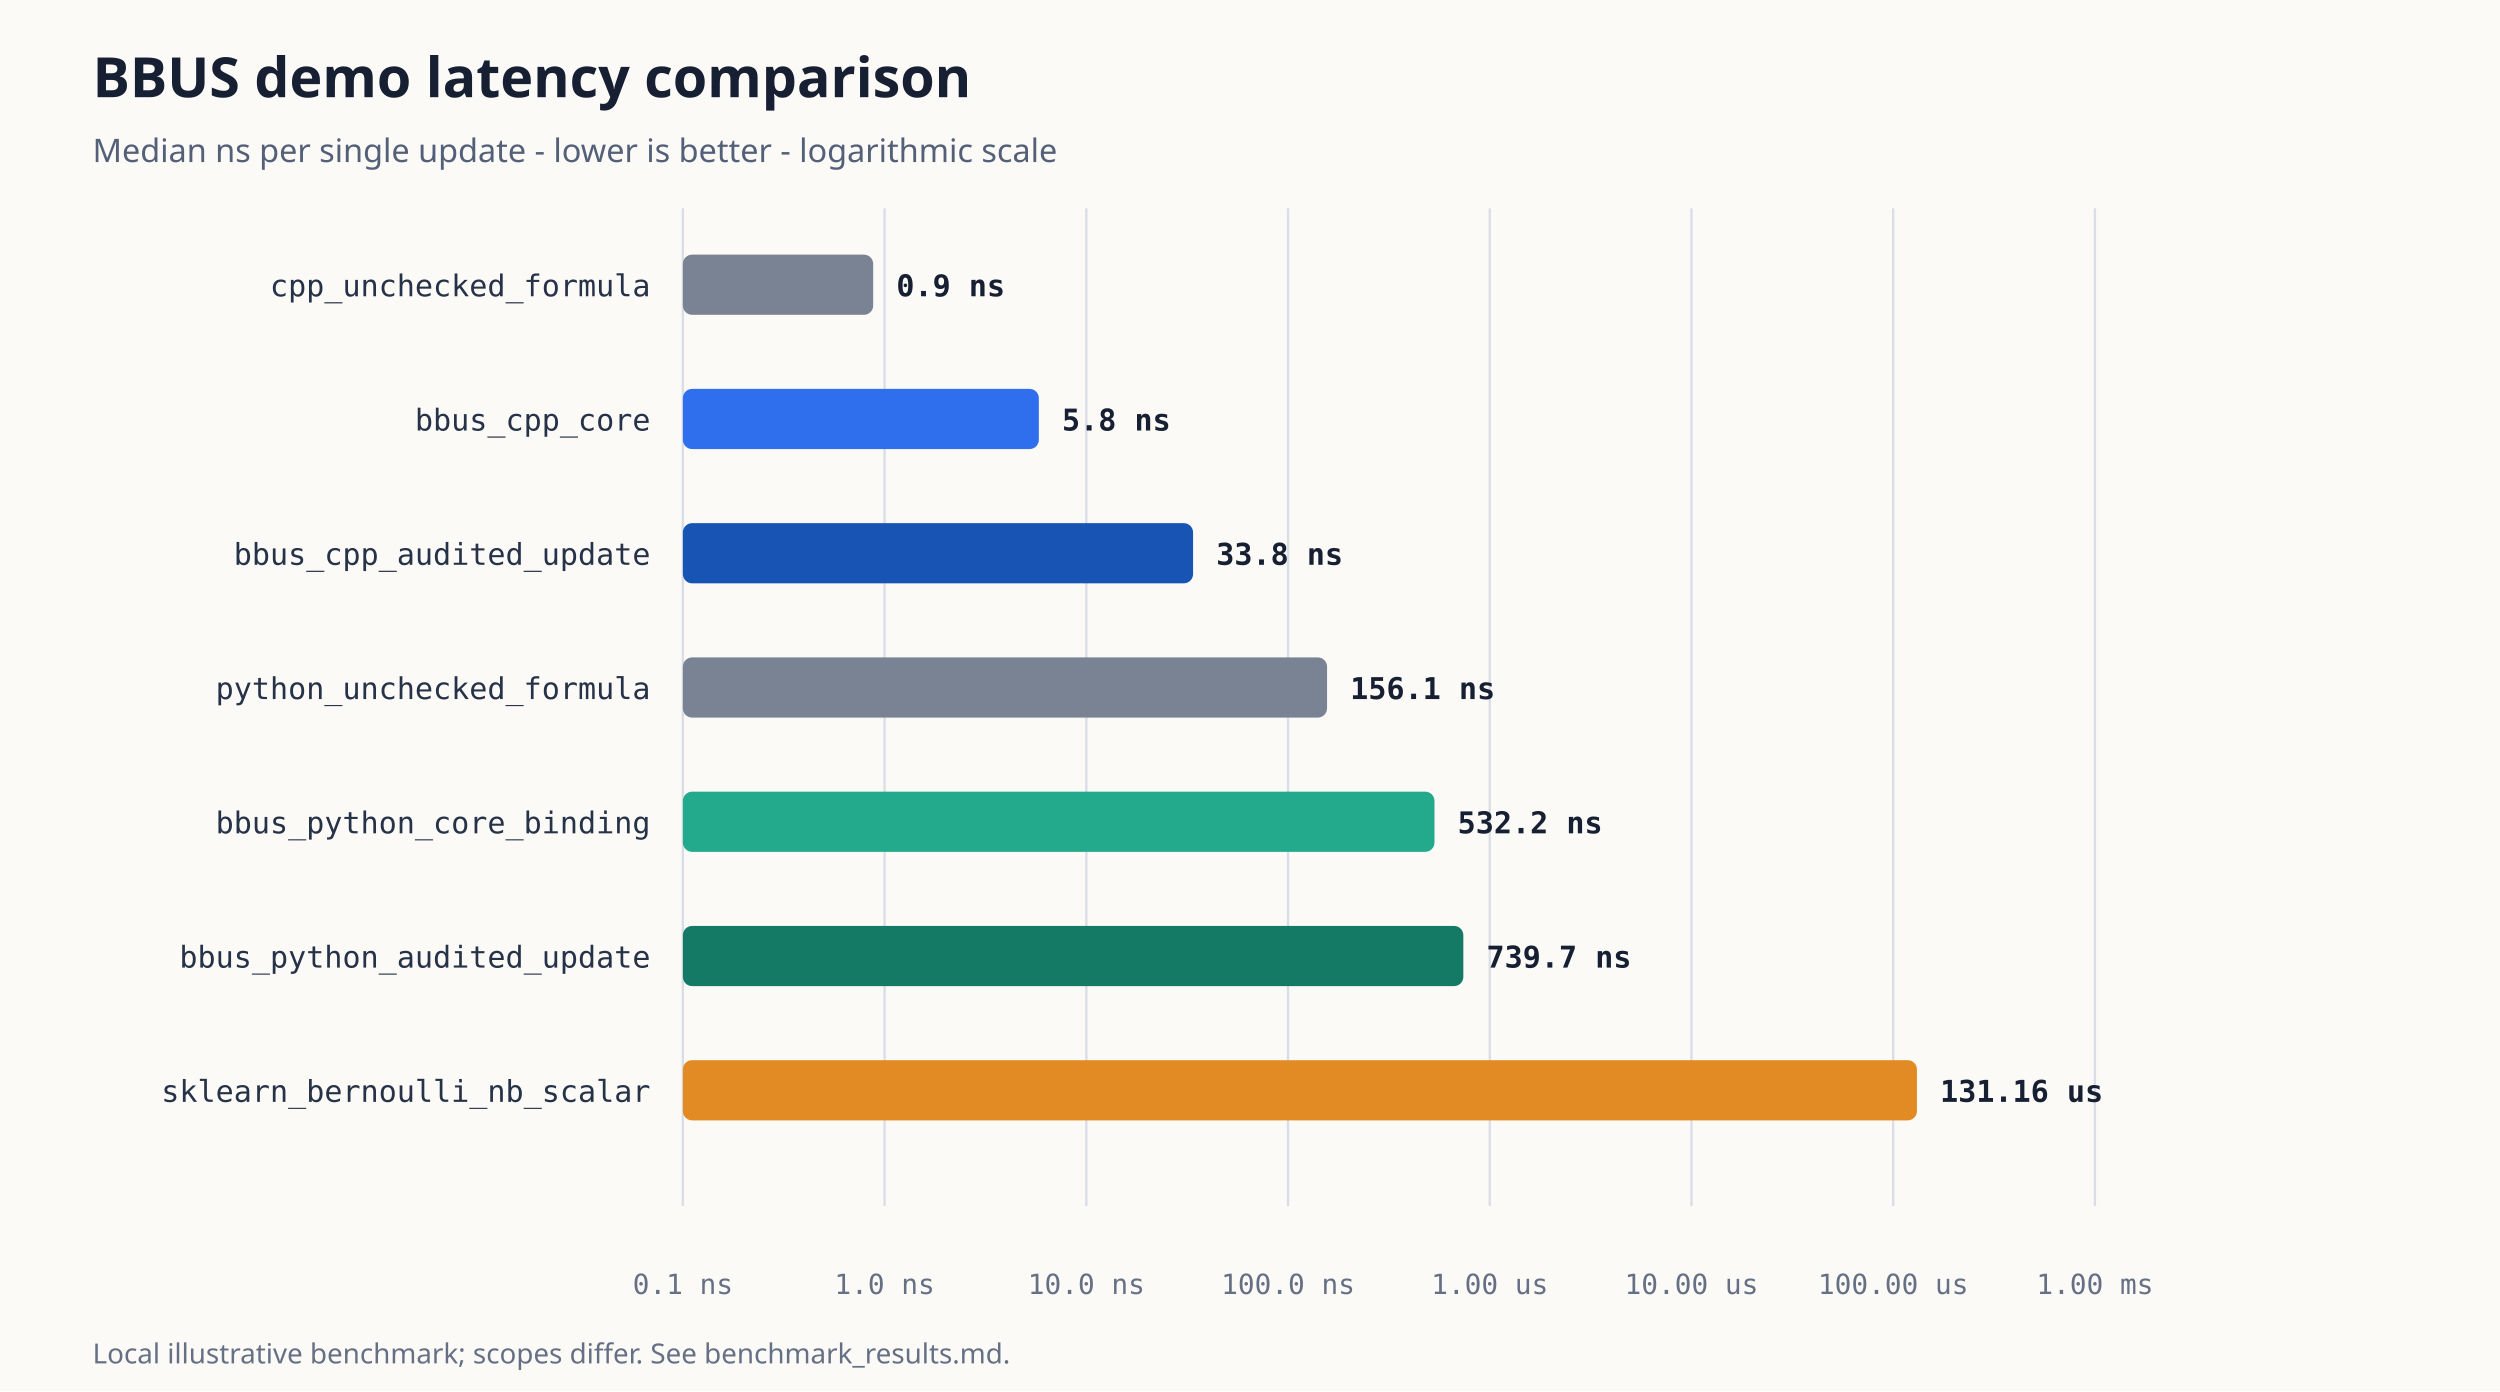
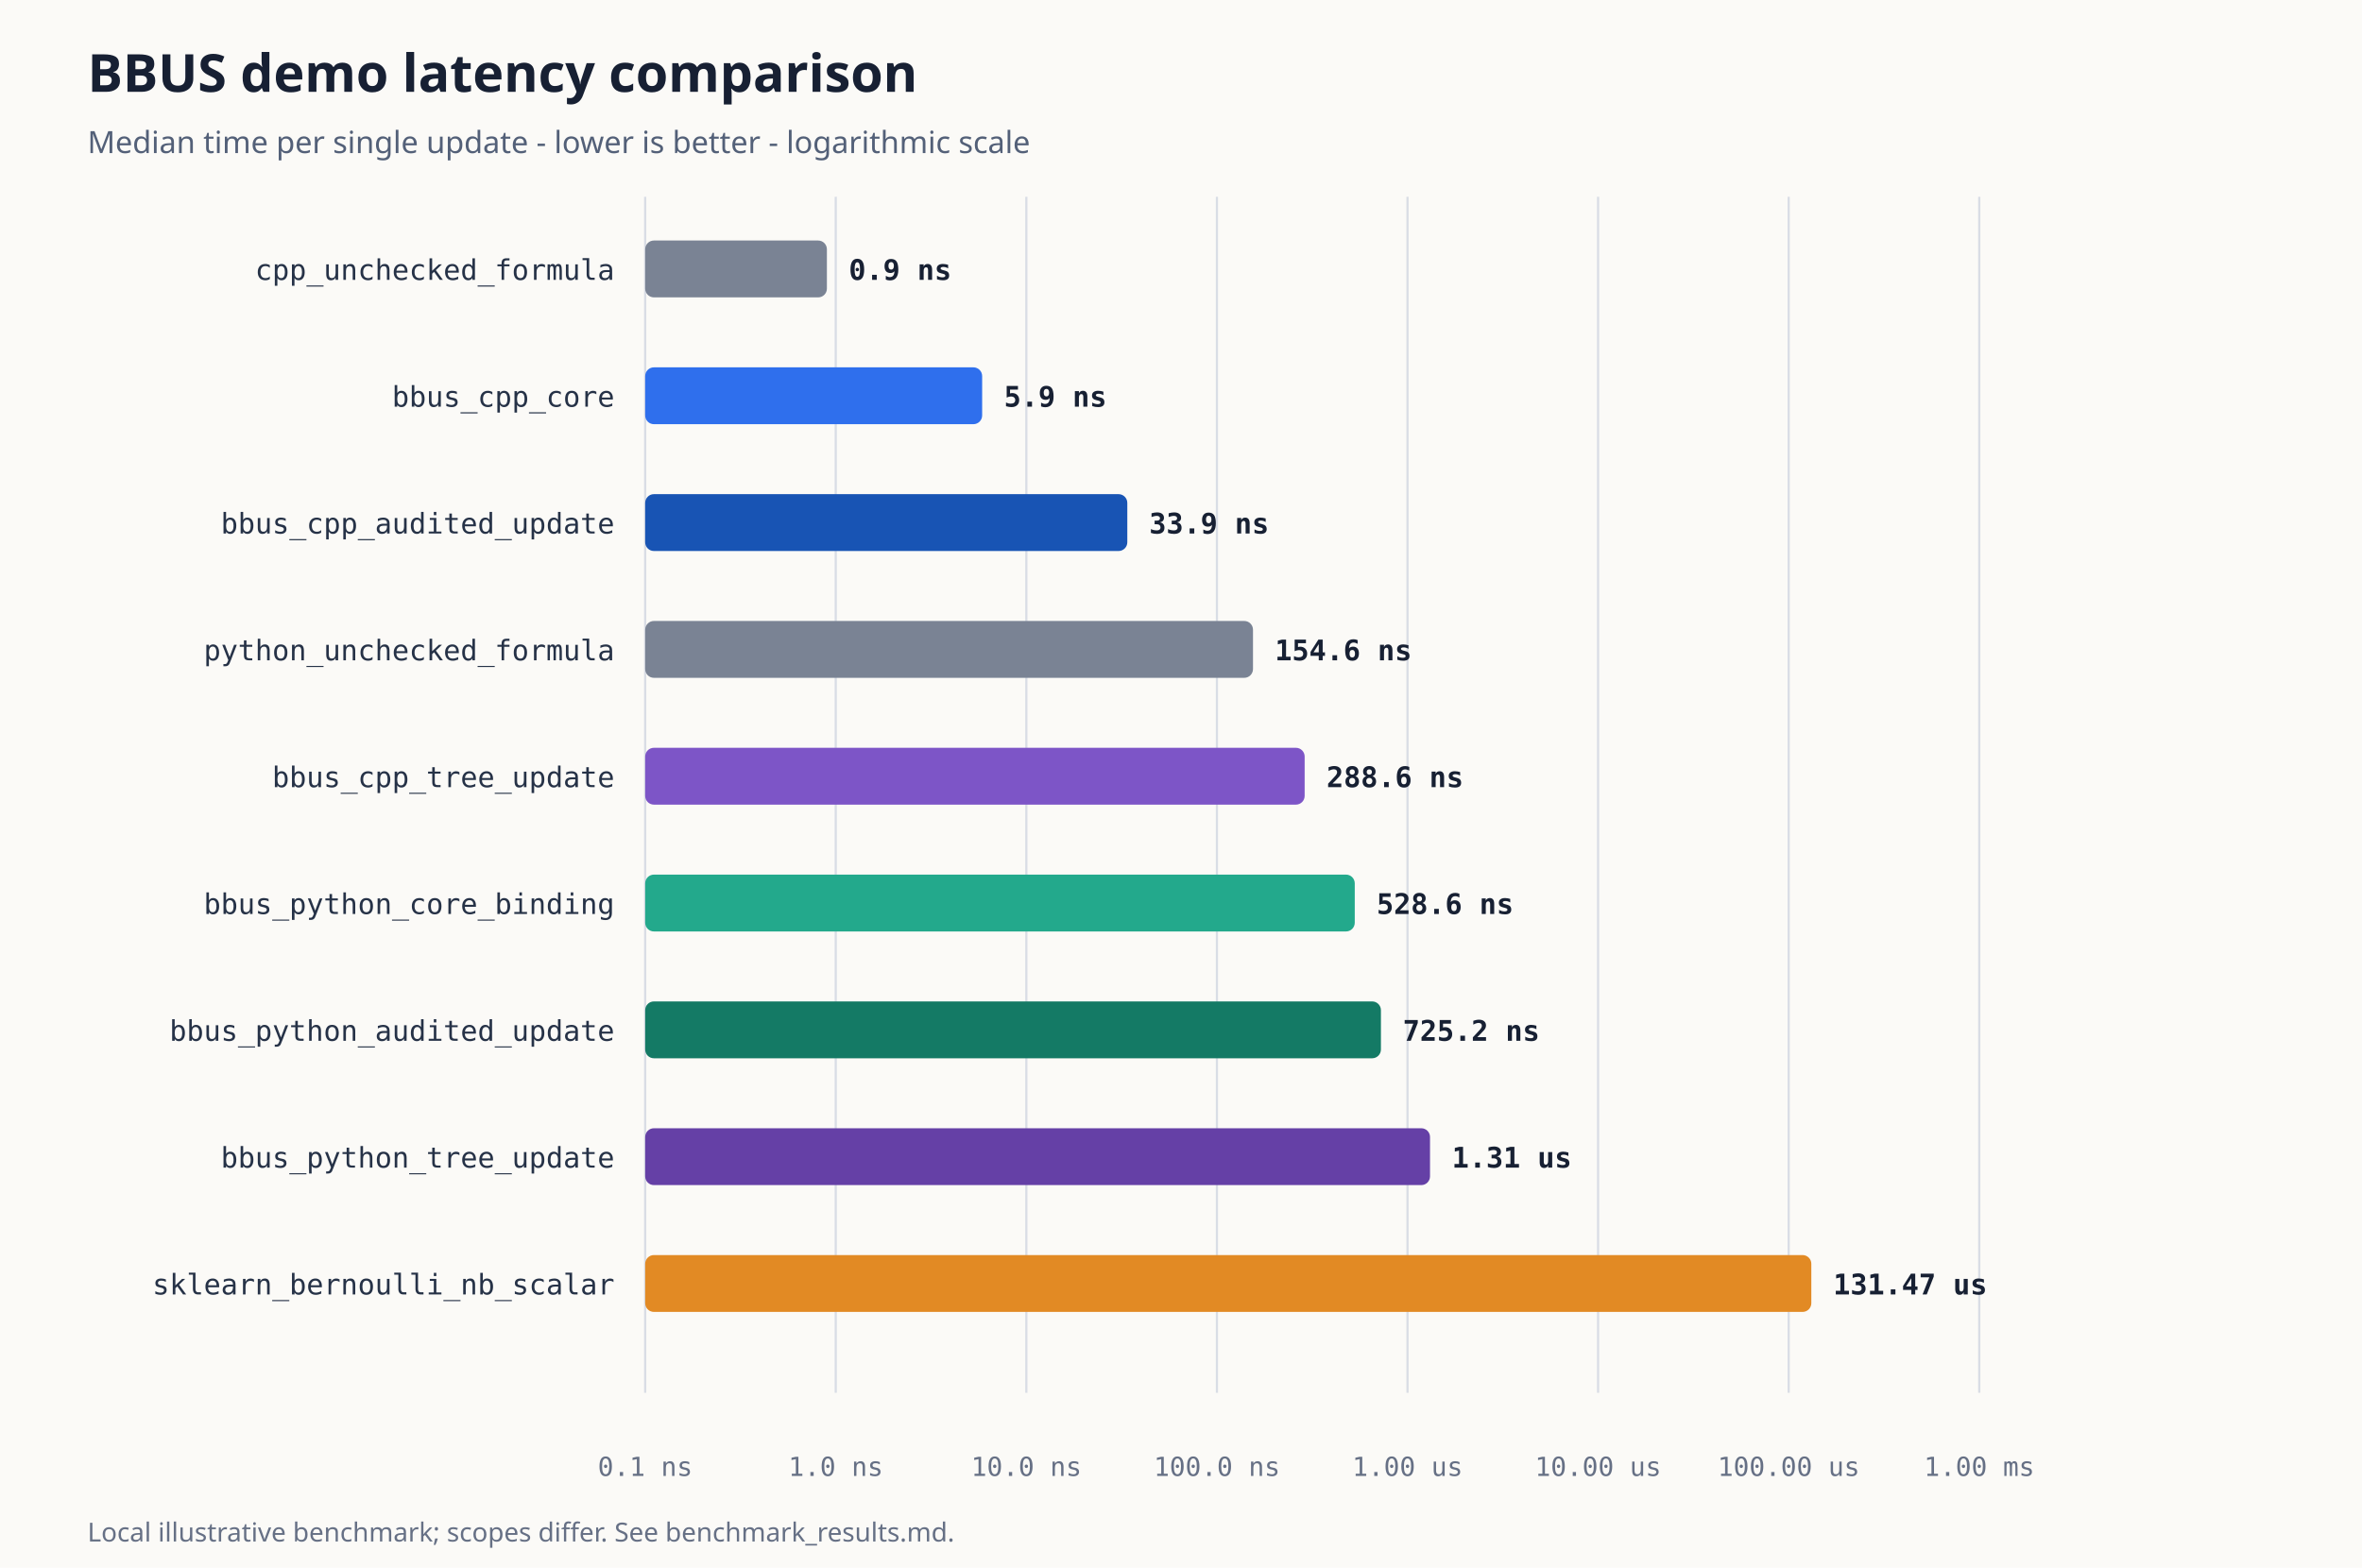
- <svg xmlns="http://www.w3.org/2000/svg" width="1080" height="601" viewBox="0 0 1080 601">
+ <svg xmlns="http://www.w3.org/2000/svg" width="1080" height="717" viewBox="0 0 1080 717">
  <rect width="100%" height="100%" fill="#fbfaf7" />
  <text x="40" y="42" font-family="system-ui, sans-serif" font-size="24" font-weight="700" fill="#172033">BBUS demo latency comparison</text>
-   <text x="40" y="70" font-family="system-ui, sans-serif" font-size="14" fill="#536078">Median ns per single update - lower is better - logarithmic scale</text>
-   <line x1="295.00" y1="90" x2="295.00" y2="521" stroke="#d9dde5" stroke-width="1" />
-   <text x="295.00" y="559" text-anchor="middle" font-family="ui-monospace, monospace" font-size="12" fill="#667085">0.1 ns</text>
-   <line x1="382.14" y1="90" x2="382.14" y2="521" stroke="#d9dde5" stroke-width="1" />
-   <text x="382.14" y="559" text-anchor="middle" font-family="ui-monospace, monospace" font-size="12" fill="#667085">1.0 ns</text>
-   <line x1="469.29" y1="90" x2="469.29" y2="521" stroke="#d9dde5" stroke-width="1" />
-   <text x="469.29" y="559" text-anchor="middle" font-family="ui-monospace, monospace" font-size="12" fill="#667085">10.0 ns</text>
-   <line x1="556.43" y1="90" x2="556.43" y2="521" stroke="#d9dde5" stroke-width="1" />
-   <text x="556.43" y="559" text-anchor="middle" font-family="ui-monospace, monospace" font-size="12" fill="#667085">100.0 ns</text>
-   <line x1="643.57" y1="90" x2="643.57" y2="521" stroke="#d9dde5" stroke-width="1" />
-   <text x="643.57" y="559" text-anchor="middle" font-family="ui-monospace, monospace" font-size="12" fill="#667085">1.00 us</text>
-   <line x1="730.71" y1="90" x2="730.71" y2="521" stroke="#d9dde5" stroke-width="1" />
-   <text x="730.71" y="559" text-anchor="middle" font-family="ui-monospace, monospace" font-size="12" fill="#667085">10.00 us</text>
-   <line x1="817.86" y1="90" x2="817.86" y2="521" stroke="#d9dde5" stroke-width="1" />
-   <text x="817.86" y="559" text-anchor="middle" font-family="ui-monospace, monospace" font-size="12" fill="#667085">100.00 us</text>
-   <line x1="905.00" y1="90" x2="905.00" y2="521" stroke="#d9dde5" stroke-width="1" />
-   <text x="905.00" y="559" text-anchor="middle" font-family="ui-monospace, monospace" font-size="12" fill="#667085">1.00 ms</text>
+   <text x="40" y="70" font-family="system-ui, sans-serif" font-size="14" fill="#536078">Median time per single update - lower is better - logarithmic scale</text>
+   <line x1="295.00" y1="90" x2="295.00" y2="637" stroke="#d9dde5" stroke-width="1" />
+   <text x="295.00" y="675" text-anchor="middle" font-family="ui-monospace, monospace" font-size="12" fill="#667085">0.1 ns</text>
+   <line x1="382.14" y1="90" x2="382.14" y2="637" stroke="#d9dde5" stroke-width="1" />
+   <text x="382.14" y="675" text-anchor="middle" font-family="ui-monospace, monospace" font-size="12" fill="#667085">1.0 ns</text>
+   <line x1="469.29" y1="90" x2="469.29" y2="637" stroke="#d9dde5" stroke-width="1" />
+   <text x="469.29" y="675" text-anchor="middle" font-family="ui-monospace, monospace" font-size="12" fill="#667085">10.0 ns</text>
+   <line x1="556.43" y1="90" x2="556.43" y2="637" stroke="#d9dde5" stroke-width="1" />
+   <text x="556.43" y="675" text-anchor="middle" font-family="ui-monospace, monospace" font-size="12" fill="#667085">100.0 ns</text>
+   <line x1="643.57" y1="90" x2="643.57" y2="637" stroke="#d9dde5" stroke-width="1" />
+   <text x="643.57" y="675" text-anchor="middle" font-family="ui-monospace, monospace" font-size="12" fill="#667085">1.00 us</text>
+   <line x1="730.71" y1="90" x2="730.71" y2="637" stroke="#d9dde5" stroke-width="1" />
+   <text x="730.71" y="675" text-anchor="middle" font-family="ui-monospace, monospace" font-size="12" fill="#667085">10.00 us</text>
+   <line x1="817.86" y1="90" x2="817.86" y2="637" stroke="#d9dde5" stroke-width="1" />
+   <text x="817.86" y="675" text-anchor="middle" font-family="ui-monospace, monospace" font-size="12" fill="#667085">100.00 us</text>
+   <line x1="905.00" y1="90" x2="905.00" y2="637" stroke="#d9dde5" stroke-width="1" />
+   <text x="905.00" y="675" text-anchor="middle" font-family="ui-monospace, monospace" font-size="12" fill="#667085">1.00 ms</text>
  <text x="281" y="128" text-anchor="end" font-family="ui-monospace, monospace" font-size="13" fill="#263247">cpp_unchecked_formula</text>
-   <rect x="295" y="110" width="82.22" height="26" rx="4" fill="#7a8394" />
-   <text x="387.22" y="128" font-family="ui-monospace, monospace" font-size="13" font-weight="700" fill="#172033">0.9 ns</text>
+   <rect x="295" y="110" width="83.09" height="26" rx="4" fill="#7a8394" />
+   <text x="388.09" y="128" font-family="ui-monospace, monospace" font-size="13" font-weight="700" fill="#172033">0.9 ns</text>
  <text x="281" y="186" text-anchor="end" font-family="ui-monospace, monospace" font-size="13" fill="#263247">bbus_cpp_core</text>
-   <rect x="295" y="168" width="153.78" height="26" rx="4" fill="#2f6fed" />
-   <text x="458.78" y="186" font-family="ui-monospace, monospace" font-size="13" font-weight="700" fill="#172033">5.8 ns</text>
+   <rect x="295" y="168" width="154.08" height="26" rx="4" fill="#2f6fed" />
+   <text x="459.08" y="186" font-family="ui-monospace, monospace" font-size="13" font-weight="700" fill="#172033">5.9 ns</text>
  <text x="281" y="244" text-anchor="end" font-family="ui-monospace, monospace" font-size="13" fill="#263247">bbus_cpp_audited_update</text>
-   <rect x="295" y="226" width="220.41" height="26" rx="4" fill="#1854b4" />
-   <text x="525.41" y="244" font-family="ui-monospace, monospace" font-size="13" font-weight="700" fill="#172033">33.8 ns</text>
+   <rect x="295" y="226" width="220.45" height="26" rx="4" fill="#1854b4" />
+   <text x="525.45" y="244" font-family="ui-monospace, monospace" font-size="13" font-weight="700" fill="#172033">33.9 ns</text>
  <text x="281" y="302" text-anchor="end" font-family="ui-monospace, monospace" font-size="13" fill="#263247">python_unchecked_formula</text>
-   <rect x="295" y="284" width="278.29" height="26" rx="4" fill="#7a8394" />
-   <text x="583.29" y="302" font-family="ui-monospace, monospace" font-size="13" font-weight="700" fill="#172033">156.1 ns</text>
-   <text x="281" y="360" text-anchor="end" font-family="ui-monospace, monospace" font-size="13" fill="#263247">bbus_python_core_binding</text>
-   <rect x="295" y="342" width="324.70" height="26" rx="4" fill="#23a98c" />
-   <text x="629.70" y="360" font-family="ui-monospace, monospace" font-size="13" font-weight="700" fill="#172033">532.2 ns</text>
-   <text x="281" y="418" text-anchor="end" font-family="ui-monospace, monospace" font-size="13" fill="#263247">bbus_python_audited_update</text>
-   <rect x="295" y="400" width="337.16" height="26" rx="4" fill="#147a65" />
-   <text x="642.16" y="418" font-family="ui-monospace, monospace" font-size="13" font-weight="700" fill="#172033">739.7 ns</text>
-   <text x="281" y="476" text-anchor="end" font-family="ui-monospace, monospace" font-size="13" fill="#263247">sklearn_bernoulli_nb_scalar</text>
-   <rect x="295" y="458" width="533.12" height="26" rx="4" fill="#e28a24" />
-   <text x="838.12" y="476" font-family="ui-monospace, monospace" font-size="13" font-weight="700" fill="#172033">131.16 us</text>
-   <text x="40" y="589" font-family="system-ui, sans-serif" font-size="12" fill="#667085">Local illustrative benchmark; scopes differ. See benchmark_results.md.</text>
+   <rect x="295" y="284" width="277.92" height="26" rx="4" fill="#7a8394" />
+   <text x="582.92" y="302" font-family="ui-monospace, monospace" font-size="13" font-weight="700" fill="#172033">154.6 ns</text>
+   <text x="281" y="360" text-anchor="end" font-family="ui-monospace, monospace" font-size="13" fill="#263247">bbus_cpp_tree_update</text>
+   <rect x="295" y="342" width="301.54" height="26" rx="4" fill="#7d55c7" />
+   <text x="606.54" y="360" font-family="ui-monospace, monospace" font-size="13" font-weight="700" fill="#172033">288.6 ns</text>
+   <text x="281" y="418" text-anchor="end" font-family="ui-monospace, monospace" font-size="13" fill="#263247">bbus_python_core_binding</text>
+   <rect x="295" y="400" width="324.45" height="26" rx="4" fill="#23a98c" />
+   <text x="629.45" y="418" font-family="ui-monospace, monospace" font-size="13" font-weight="700" fill="#172033">528.6 ns</text>
+   <text x="281" y="476" text-anchor="end" font-family="ui-monospace, monospace" font-size="13" fill="#263247">bbus_python_audited_update</text>
+   <rect x="295" y="458" width="336.41" height="26" rx="4" fill="#147a65" />
+   <text x="641.41" y="476" font-family="ui-monospace, monospace" font-size="13" font-weight="700" fill="#172033">725.2 ns</text>
+   <text x="281" y="534" text-anchor="end" font-family="ui-monospace, monospace" font-size="13" fill="#263247">bbus_python_tree_update</text>
+   <rect x="295" y="516" width="358.86" height="26" rx="4" fill="#6540a6" />
+   <text x="663.86" y="534" font-family="ui-monospace, monospace" font-size="13" font-weight="700" fill="#172033">1.31 us</text>
+   <text x="281" y="592" text-anchor="end" font-family="ui-monospace, monospace" font-size="13" fill="#263247">sklearn_bernoulli_nb_scalar</text>
+   <rect x="295" y="574" width="533.21" height="26" rx="4" fill="#e28a24" />
+   <text x="838.21" y="592" font-family="ui-monospace, monospace" font-size="13" font-weight="700" fill="#172033">131.47 us</text>
+   <text x="40" y="705" font-family="system-ui, sans-serif" font-size="12" fill="#667085">Local illustrative benchmark; scopes differ. See benchmark_results.md.</text>
</svg>
